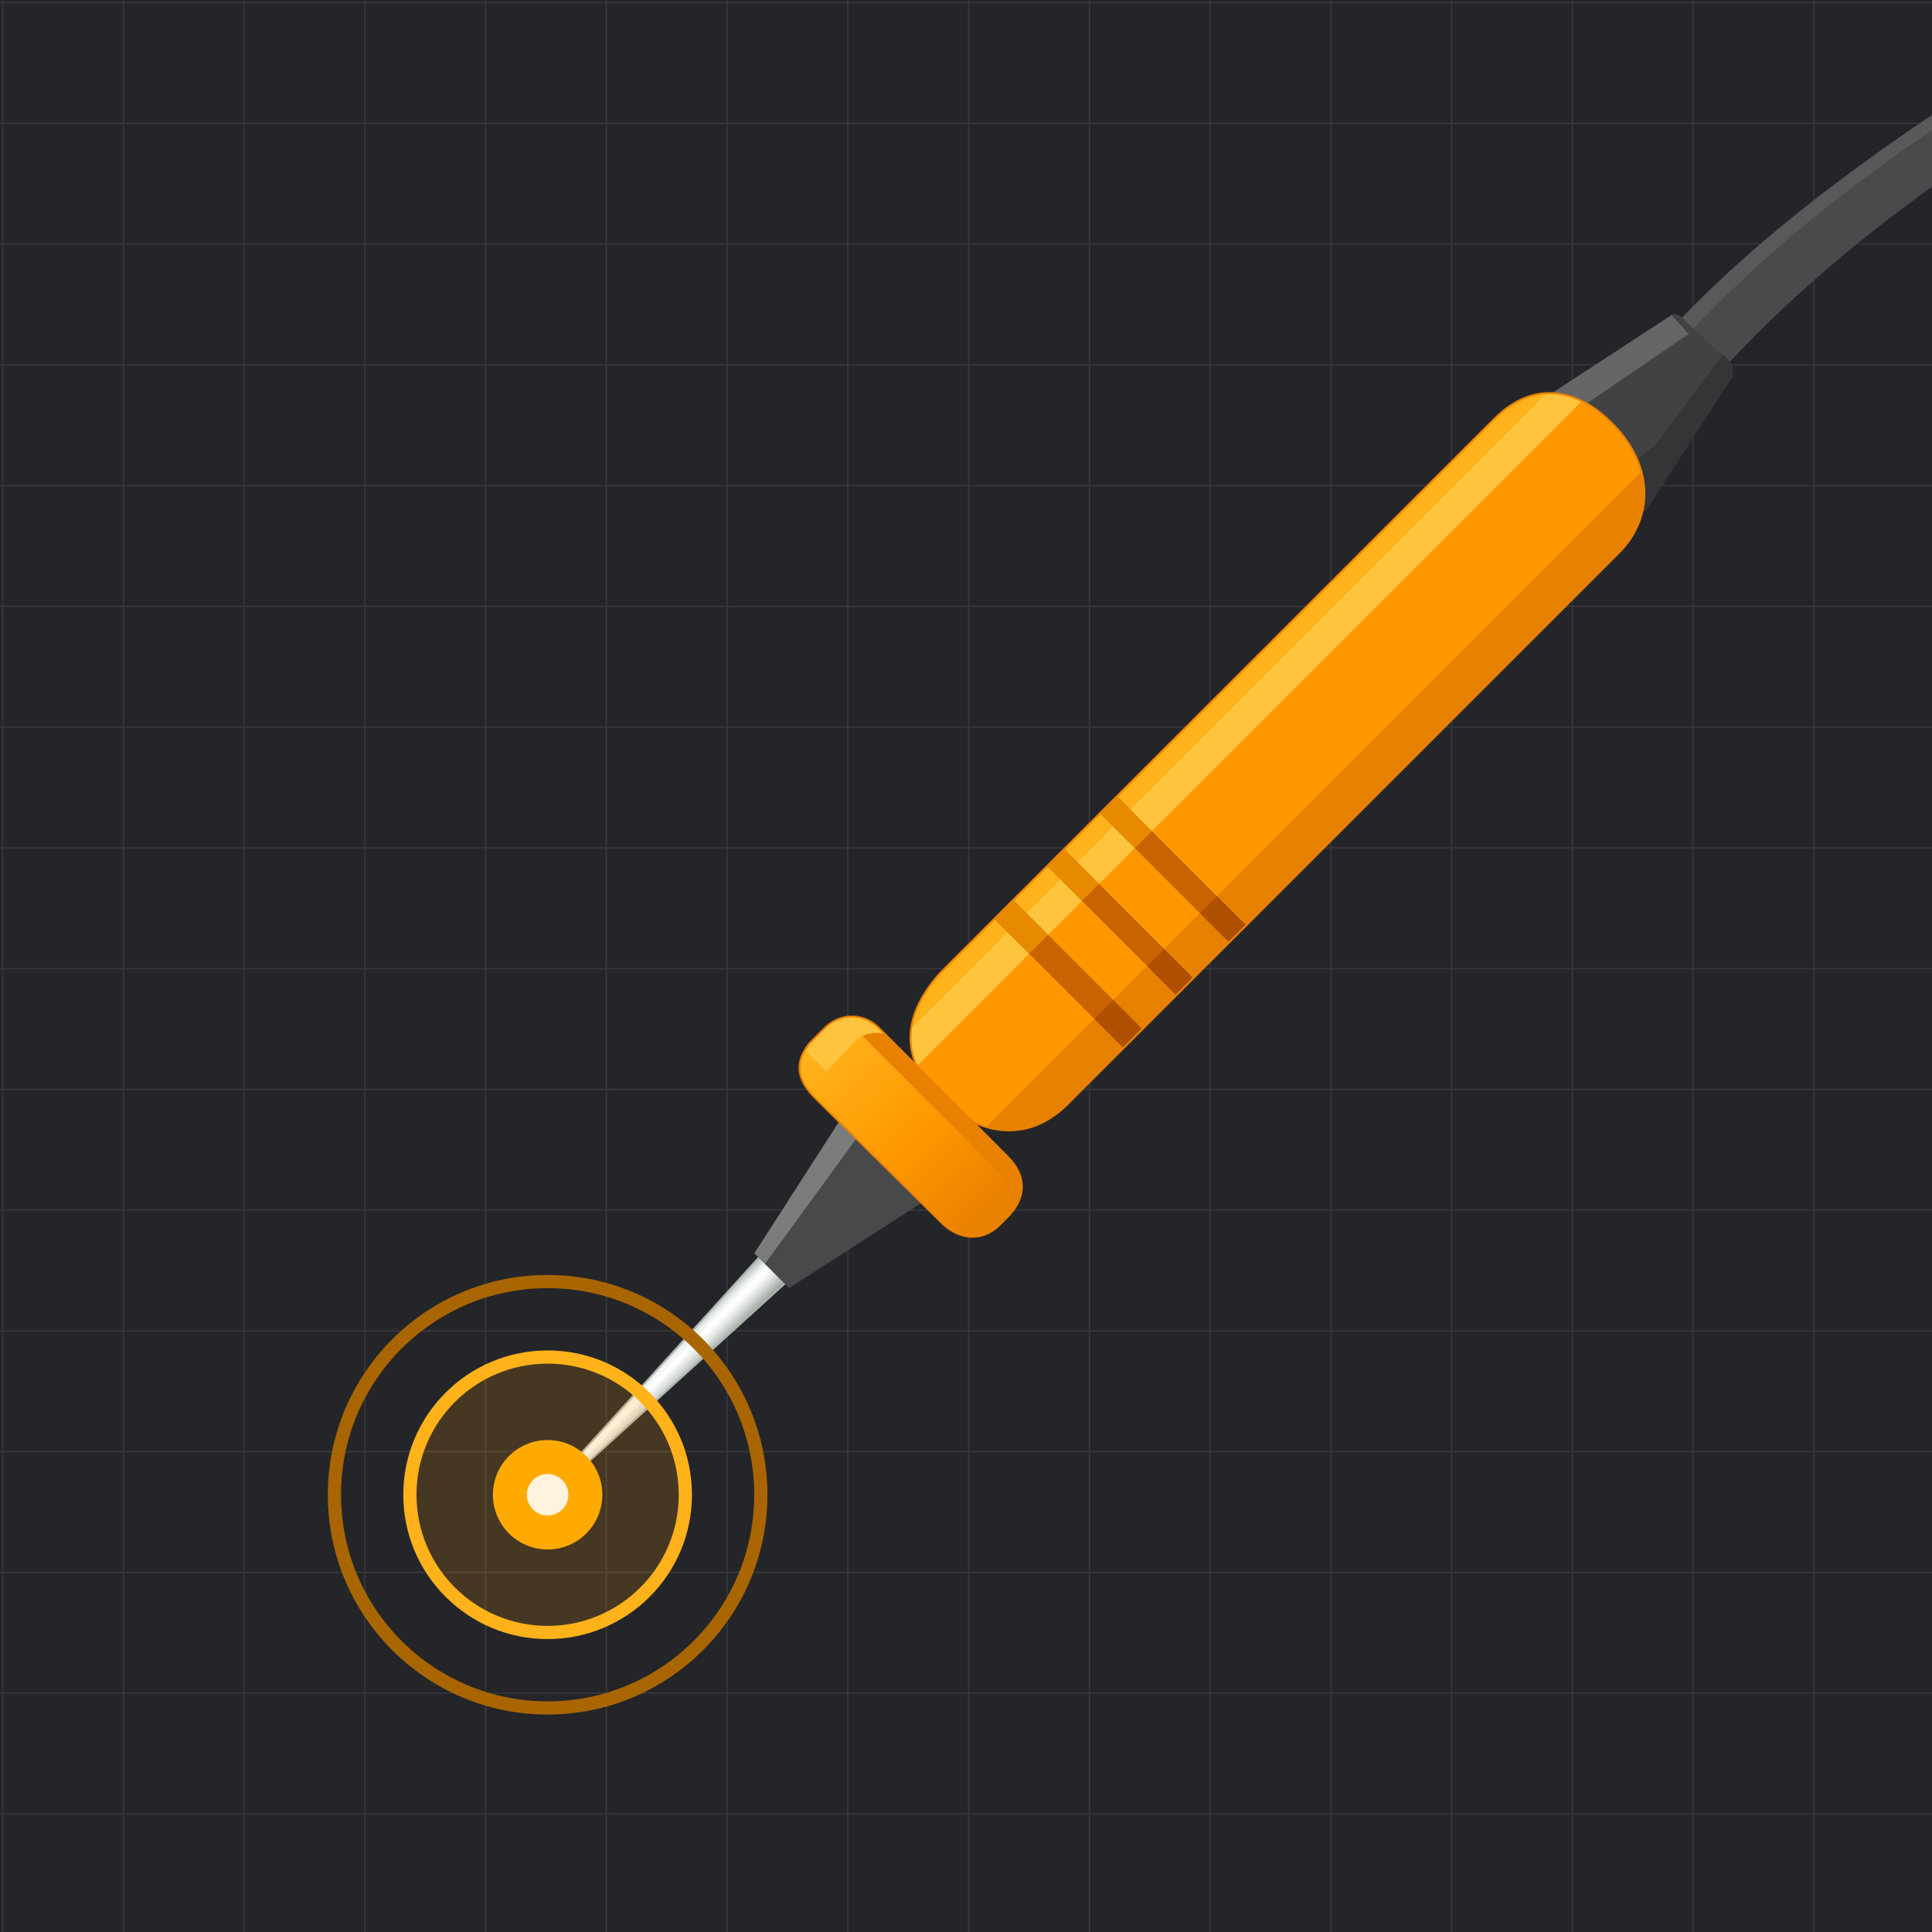
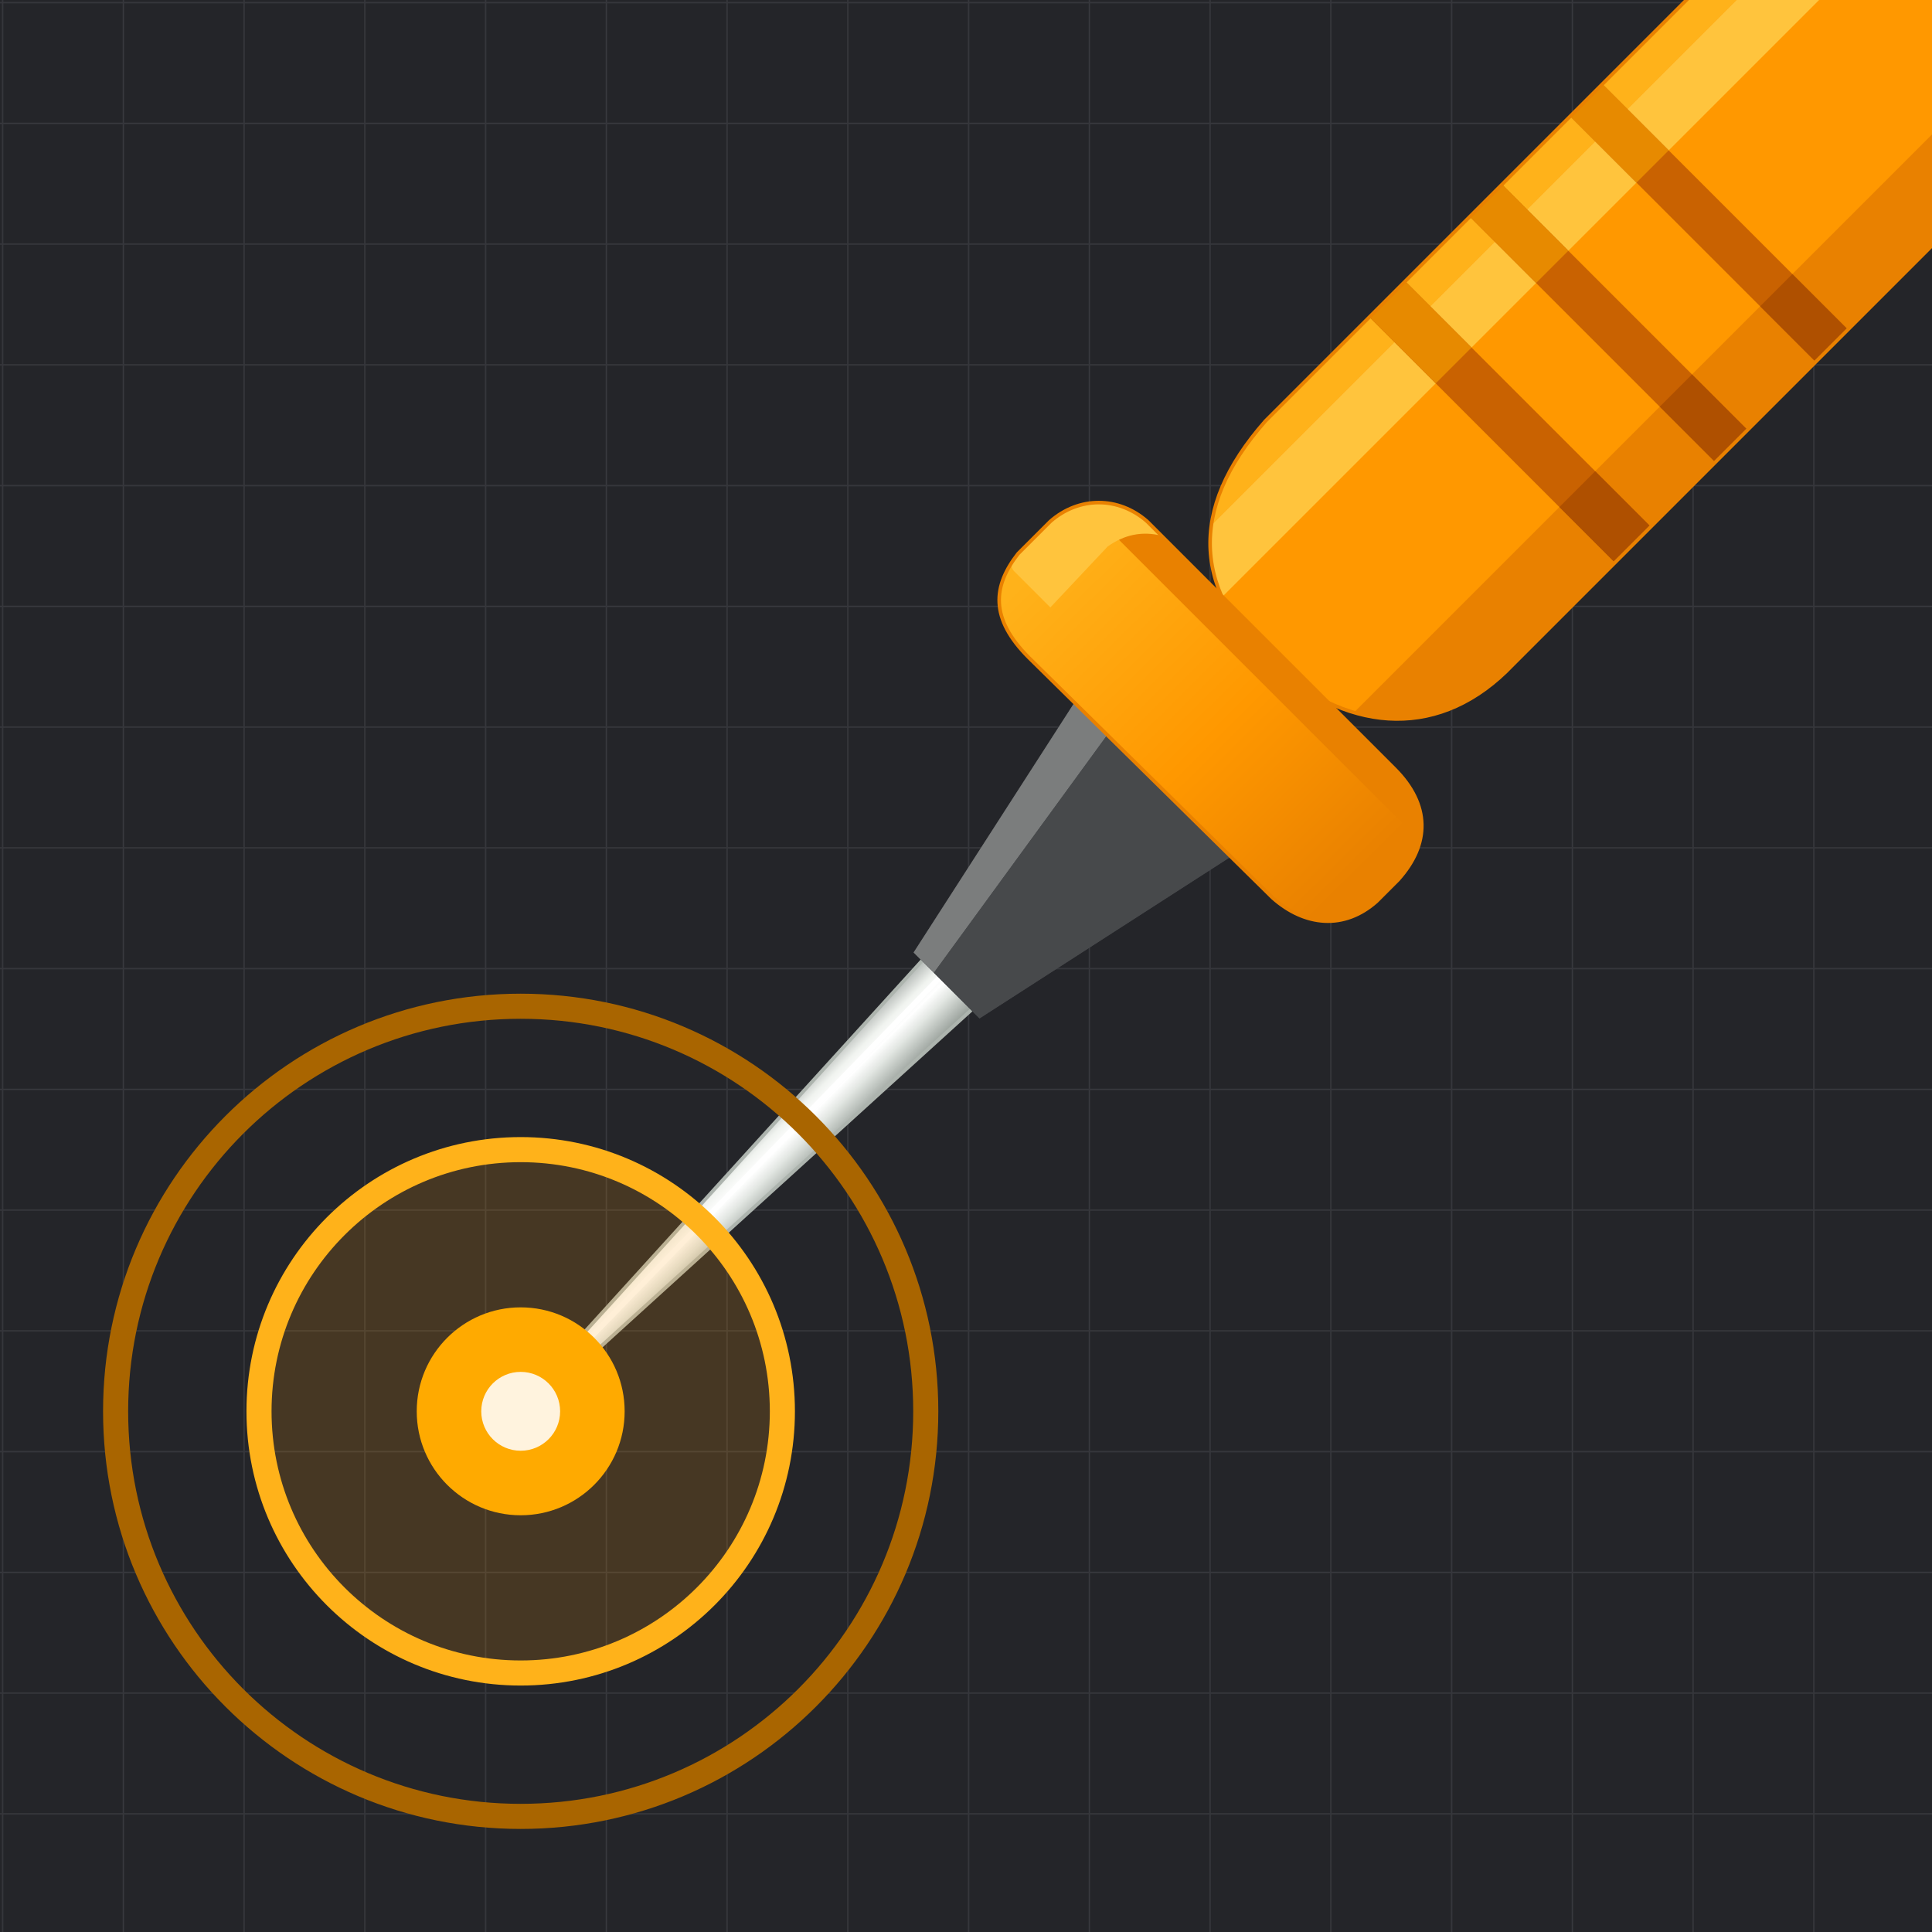
<svg xmlns="http://www.w3.org/2000/svg" width="1024" height="1024" viewBox="0 0 1024 1024" role="img" aria-labelledby="title description">
  <defs>
    <pattern id="grid" x="1" y="1" width="64" height="64" patternUnits="userSpaceOnUse">
      <path d="M64 0H0V64" fill="none" stroke="#35363B" stroke-width="1.5" />
    </pattern>
    <linearGradient id="metal" x1="0" y1="-10" x2="0" y2="10" gradientUnits="userSpaceOnUse">
      <stop offset="0" stop-color="#B0B5B2" />
      <stop offset=".26" stop-color="#F0F3EF" />
      <stop offset=".44" stop-color="#FFFFFF" />
      <stop offset=".62" stop-color="#E2E6E2" />
      <stop offset="1" stop-color="#939B95" />
    </linearGradient>
    <linearGradient id="guard-fill" x1="441" y1="550" x2="528" y2="638" gradientUnits="userSpaceOnUse">
      <stop offset="0" stop-color="#FFB21A" />
      <stop offset=".55" stop-color="#FF9800" />
      <stop offset="1" stop-color="#E98100" />
    </linearGradient>
    <clipPath id="handle-clip">
      <path d="M498 516L792 222C814 200 837 208 852 222C877 245 877 274 858 293L567 584C547 605 522 603 501 585C478 564 476 541 498 516Z" />
    </clipPath>
    <clipPath id="bands-clip">
      <path d="M470 430L670 630L680 620L480 420Z M498 402L698 602L707 593L507 393Z M526 374L726 574L735 565L535 365Z" />
    </clipPath>
    <clipPath id="guard-clip">
      <path d="M429 553L438 544C446 537 457 537 465 544L534 613C544 623 544 634 535 644L529 650C520 658 509 657 500 649L432 582C421 571 422 562 429 553Z" />
    </clipPath>
  </defs>
  <rect width="1024" height="1024" fill="#242529" />
  <rect width="1024" height="1024" fill="url(#grid)" />
-   <path d="M889 171C928 130 975 94 1024 61V99C982 129 944 162 913 196Z" fill="#494A4B" />
-   <path d="M889 171C928 130 975 94 1024 61V69C978 100 933 136 895 177Z" fill="#58595A" />
-   <path d="M817 212L886 167Q889 165 893 170L914 189Q920 193 918 200L872 271Z" fill="#414244" />
-   <path d="M817 212L886 167L895 177L829 222Z" fill="#656667" />
-   <path d="M878 235L913 188Q920 193 918 200L872 271L857 253Z" fill="#343537" />
-   <g transform="translate(290.25 792.25) rotate(-45)">
-     <path d="M0 0Q0-1.25 3-1.8L174-10V10L3 1.8Q0 1.25 0 0Z" fill="url(#metal)" stroke="#ADB4AE" stroke-width="1" stroke-linejoin="round" />
-     <path d="M3-.4L174-3" fill="none" stroke="#FFFFFF" stroke-width="1.5" stroke-linecap="round" />
-     <path d="M168-13L251-31V31L168 13Z" fill="#434548" />
-     <path d="M168-13L251-31V-18L168-5Z" fill="#7B7D7D" />
-     <path d="M168-5L251-18V31L168 13Z" fill="#47494B" />
+   <g transform="translate(-275.5 -757.25) scale(1.9)">
+     <g transform="translate(290.25 792.25) rotate(-45)">
+       <path d="M0 0Q0-1.25 3-1.8L174-10V10L3 1.8Q0 1.25 0 0Z" fill="url(#metal)" stroke="#ADB4AE" stroke-width="1" stroke-linejoin="round" />
+       <path d="M3-.4L174-3" fill="none" stroke="#FFFFFF" stroke-width="1.5" stroke-linecap="round" />
+       <path d="M168-13L251-31V31L168 13Z" fill="#434548" />
+       <path d="M168-13L251-31V-18L168-5Z" fill="#7B7D7D" />
+       <path d="M168-5L251-18V31L168 13Z" fill="#47494B" />
+     </g>
+     <g clip-path="url(#handle-clip)">
+       <rect x="475" y="195" width="410" height="415" fill="#FF9800" />
+       <path d="M350 664L950 64V78L350 678Z" fill="#FFB21A" />
+       <path d="M350 678L950 78V101L350 701Z" fill="#FFC43D" />
+       <path d="M350 770L950 170V215L350 815Z" fill="#E98100" />
+       <g clip-path="url(#bands-clip)">
+         <rect x="475" y="195" width="410" height="415" fill="#C96201" />
+         <path d="M350 664L950 64V101L350 701Z" fill="#E78A00" />
+         <path d="M350 770L950 170V215L350 815Z" fill="#AF5000" />
+       </g>
+     </g>
+     <path d="M498 516L792 222C814 200 837 208 852 222C877 245 877 274 858 293L567 584C547 605 522 603 501 585C478 564 476 541 498 516Z" fill="none" stroke="#E98100" stroke-width="1" />
+     <path d="M429 553L438 544C446 537 457 537 465 544L534 613C544 623 544 634 535 644L529 650C520 658 509 657 500 649L432 582C421 571 422 562 429 553Z" fill="url(#guard-fill)" />
+     <g clip-path="url(#guard-clip)">
+       <path d="M404 496L579 671L593 657L418 482Z" fill="#E98100" />
+       <path d="M429 553L438 544C446 537 457 537 465 544L469 548Q461 546 454 551L438 568L428 558Q426 556 429 553Z" fill="#FFC43D" />
+     </g>
+     <path d="M429 553L438 544C446 537 457 537 465 544L534 613C544 623 544 634 535 644L529 650C520 658 509 657 500 649L432 582C421 571 422 562 429 553Z" fill="none" stroke="#E98100" stroke-width="1" />
+     <circle cx="290.25" cy="792.25" r="113" fill="none" stroke="#A96500" stroke-width="7" />
+     <circle cx="290.25" cy="792.25" r="73" fill="#FF9800" fill-opacity=".16" stroke="#FFB21A" stroke-width="7" />
+     <circle cx="290.25" cy="792.25" r="29" fill="#FFAA00" />
+     <circle cx="290.25" cy="792.25" r="11" fill="#FFF3DE" />
  </g>
-   <g clip-path="url(#handle-clip)">
-     <rect x="475" y="195" width="410" height="415" fill="#FF9800" />
-     <path d="M350 664L950 64V78L350 678Z" fill="#FFB21A" />
-     <path d="M350 678L950 78V101L350 701Z" fill="#FFC43D" />
-     <path d="M350 770L950 170V215L350 815Z" fill="#E98100" />
-     <g clip-path="url(#bands-clip)">
-       <rect x="475" y="195" width="410" height="415" fill="#C96201" />
-       <path d="M350 664L950 64V101L350 701Z" fill="#E78A00" />
-       <path d="M350 770L950 170V215L350 815Z" fill="#AF5000" />
-     </g>
-   </g>
-   <path d="M498 516L792 222C814 200 837 208 852 222C877 245 877 274 858 293L567 584C547 605 522 603 501 585C478 564 476 541 498 516Z" fill="none" stroke="#E98100" stroke-width="1" />
-   <path d="M429 553L438 544C446 537 457 537 465 544L534 613C544 623 544 634 535 644L529 650C520 658 509 657 500 649L432 582C421 571 422 562 429 553Z" fill="url(#guard-fill)" />
-   <g clip-path="url(#guard-clip)">
-     <path d="M404 496L579 671L593 657L418 482Z" fill="#E98100" />
-     <path d="M429 553L438 544C446 537 457 537 465 544L469 548Q461 546 454 551L438 568L428 558Q426 556 429 553Z" fill="#FFC43D" />
-   </g>
-   <path d="M429 553L438 544C446 537 457 537 465 544L534 613C544 623 544 634 535 644L529 650C520 658 509 657 500 649L432 582C421 571 422 562 429 553Z" fill="none" stroke="#E98100" stroke-width="1" />
-   <circle cx="290.25" cy="792.25" r="113" fill="none" stroke="#A96500" stroke-width="7" />
-   <circle cx="290.25" cy="792.25" r="73" fill="#FF9800" fill-opacity=".16" stroke="#FFB21A" stroke-width="7" />
-   <circle cx="290.25" cy="792.25" r="29" fill="#FFAA00" />
-   <circle cx="290.25" cy="792.25" r="11" fill="#FFF3DE" />
</svg>
